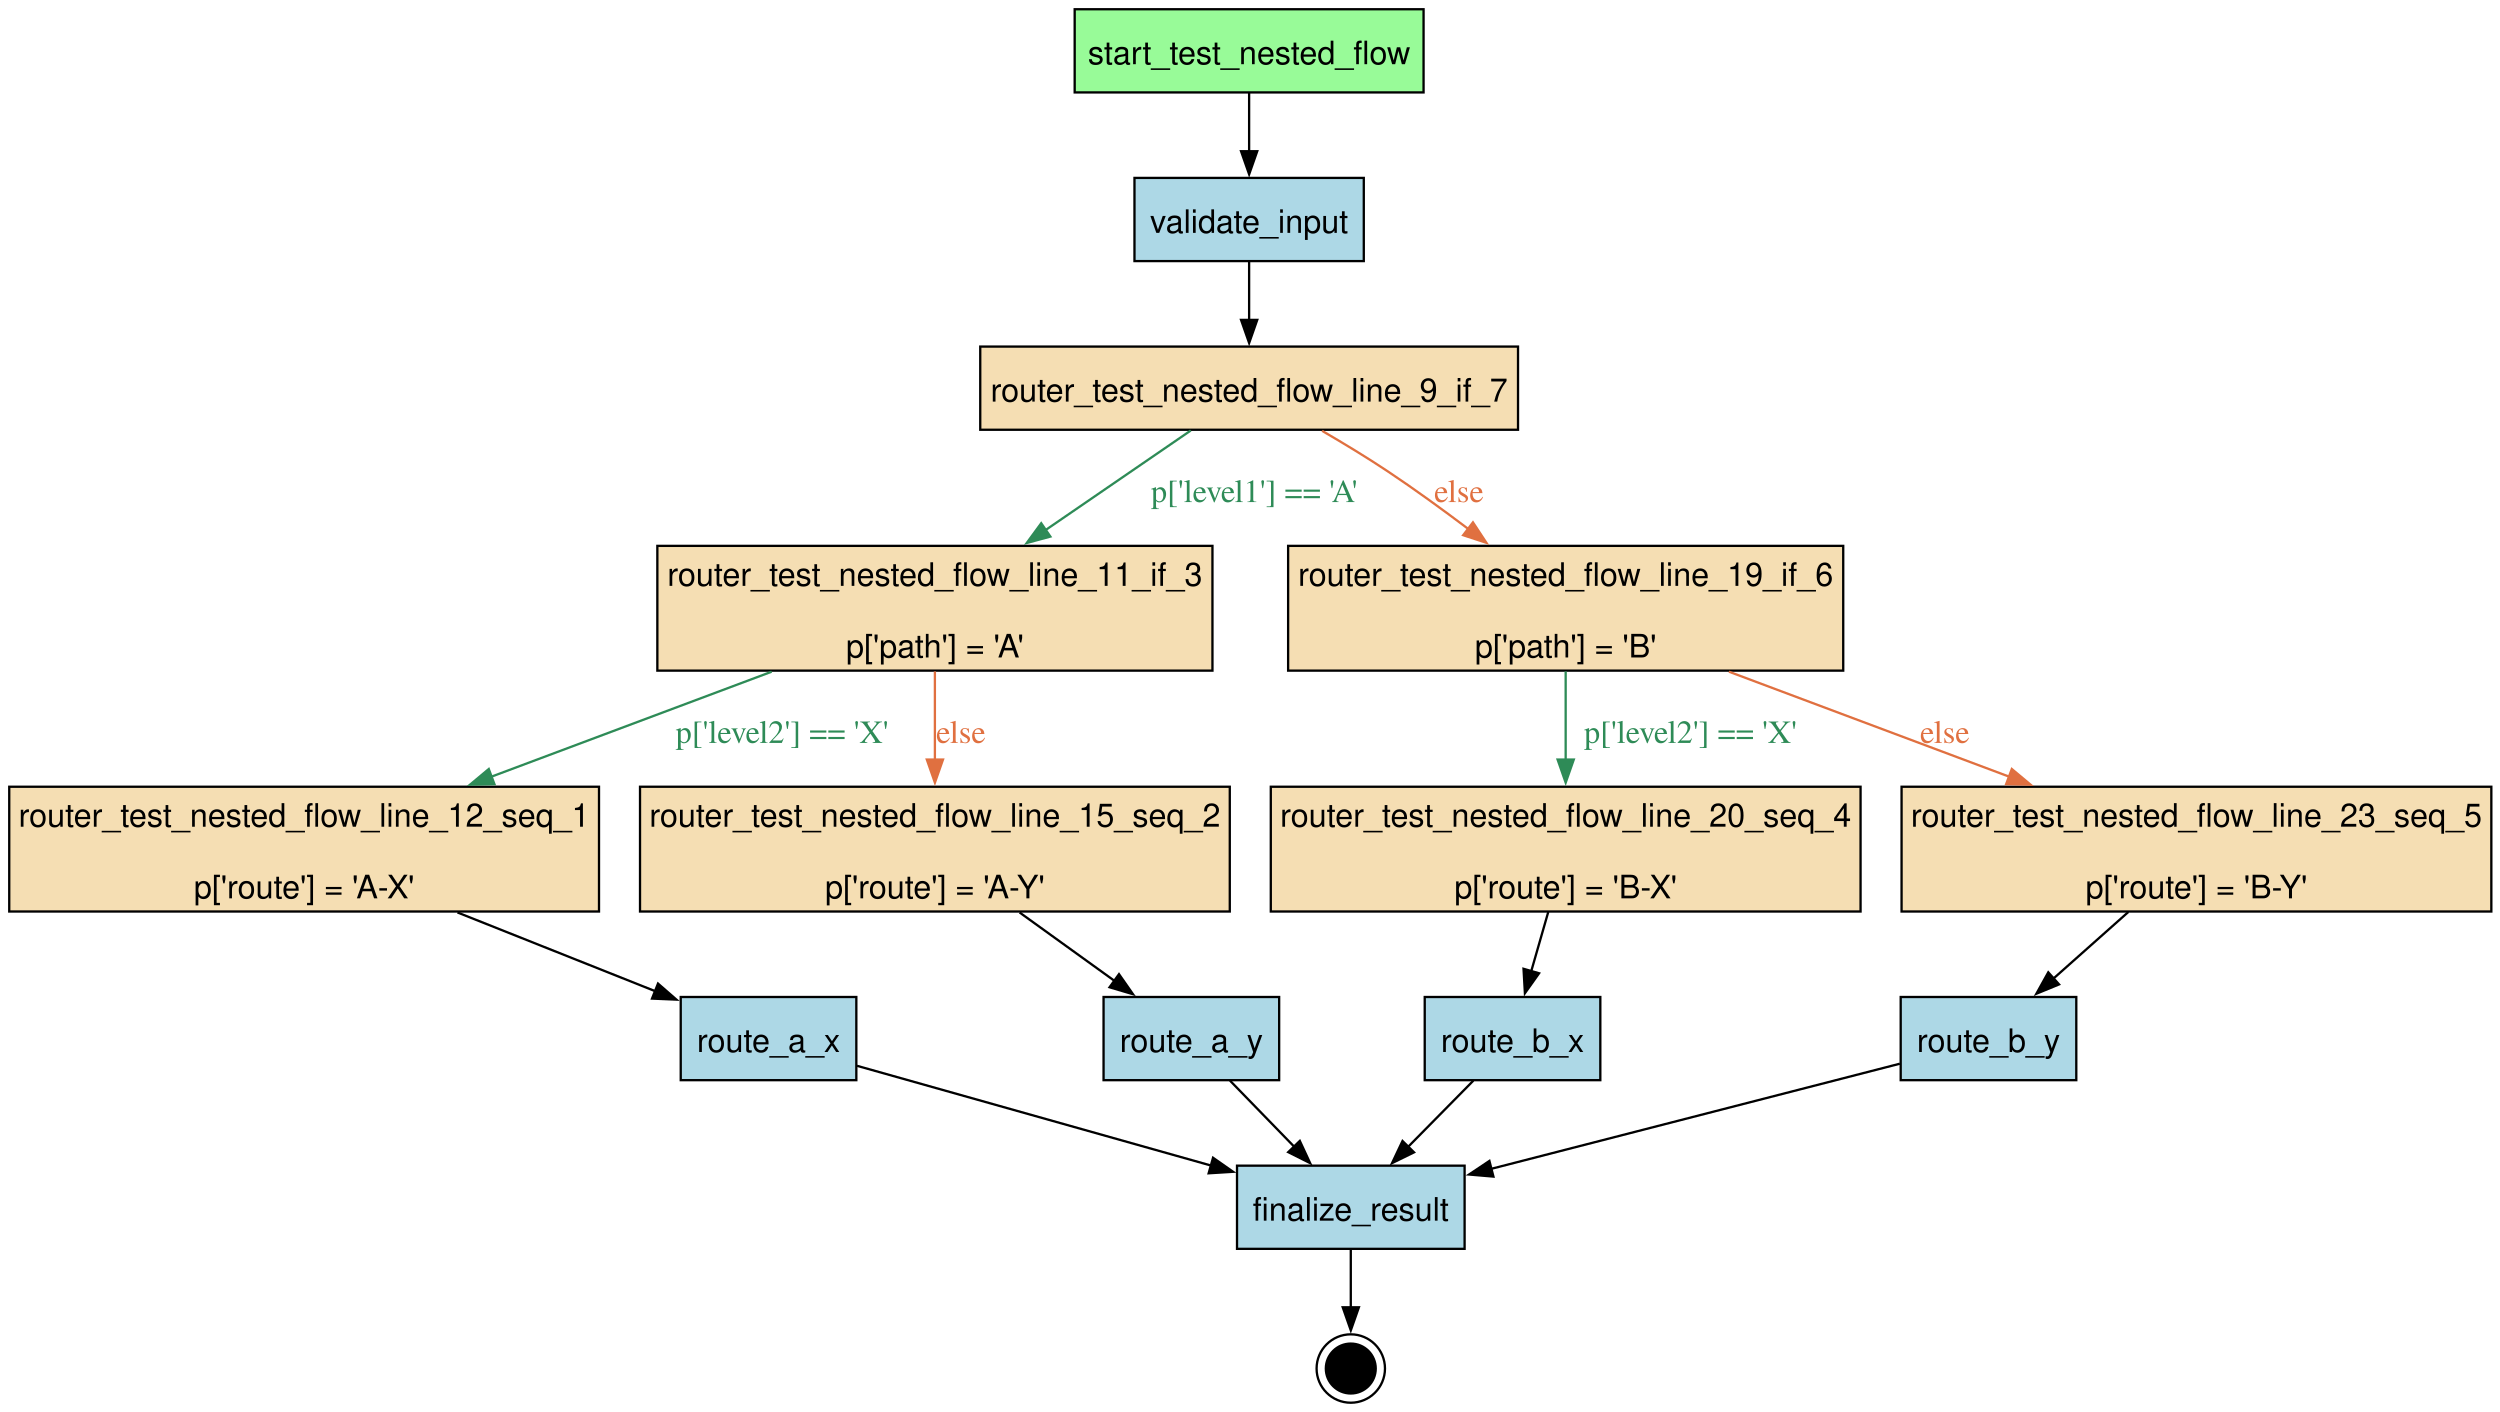
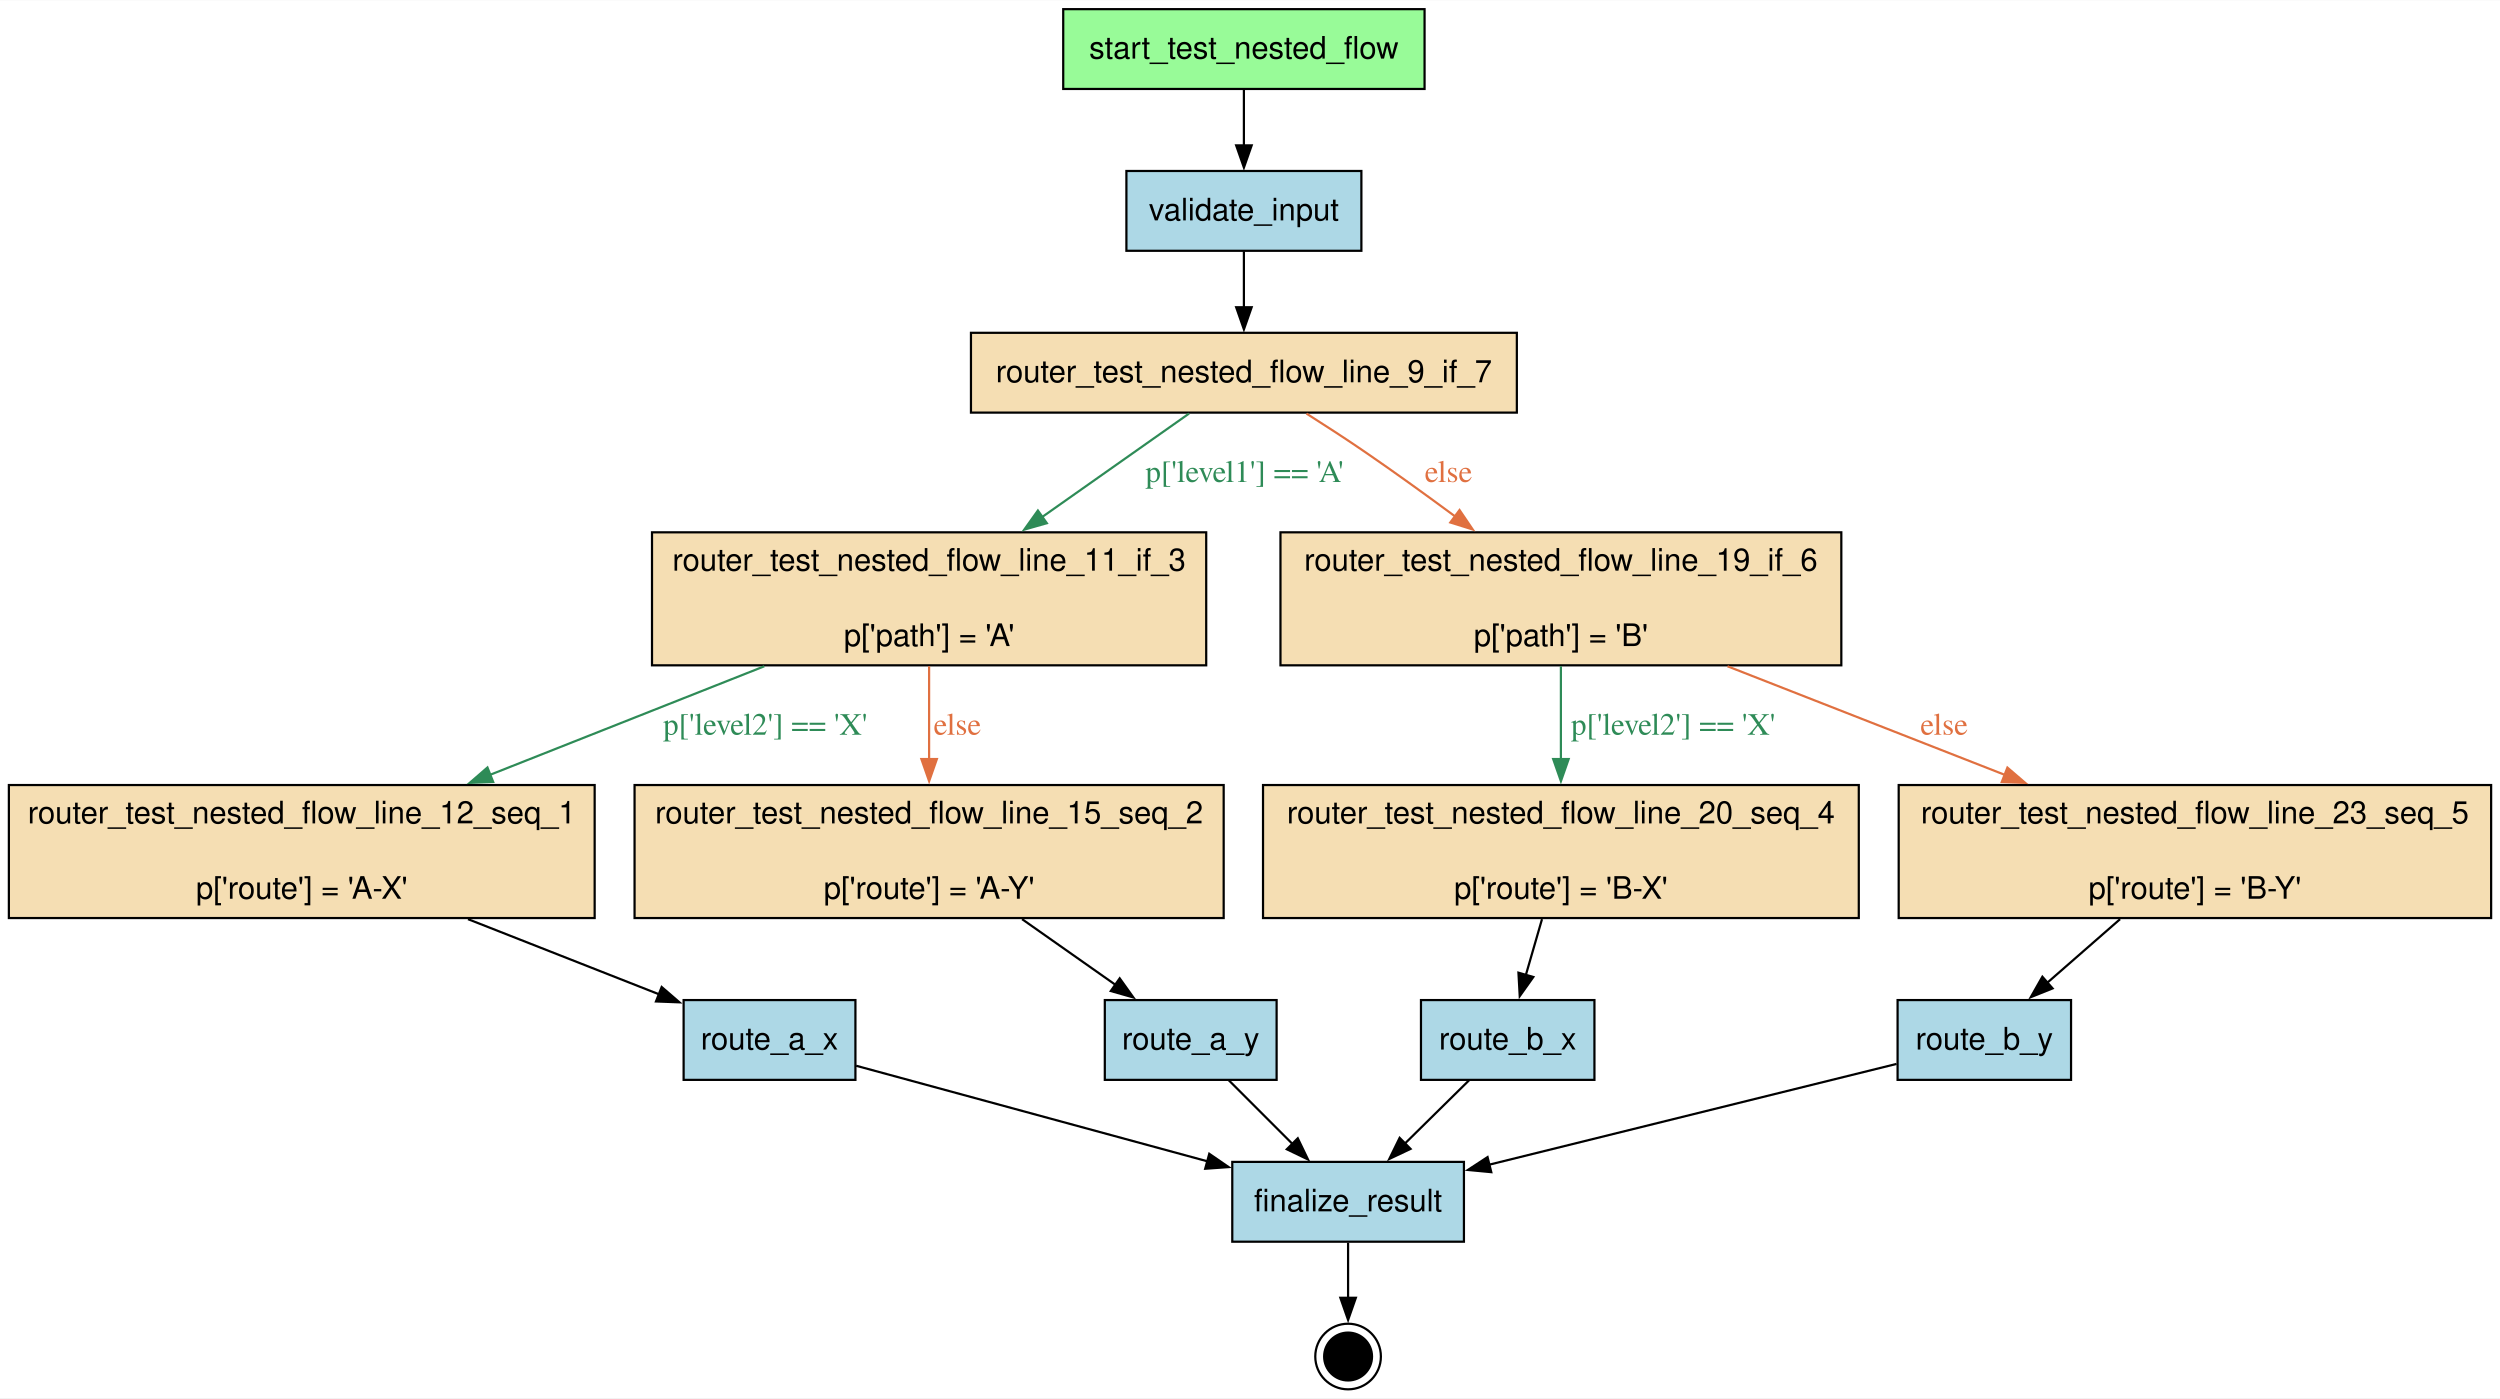
- <svg xmlns="http://www.w3.org/2000/svg" width="1082pt" height="611pt" viewBox="0.00 0.00 1082.00 611.00">
-   <g id="graph0" class="graph" transform="scale(1 1) rotate(0) translate(4 607.1)">
-     <polygon fill="white" stroke="none" points="-4,4 -4,-607.1 1078.25,-607.1 1078.25,4 -4,4" />
+ <svg xmlns="http://www.w3.org/2000/svg" width="1128pt" height="631pt" viewBox="0.00 0.00 1127.75 630.60">
+   <g id="graph0" class="graph" transform="scale(1 1) rotate(0) translate(4 626.6)">
+     <polygon fill="white" stroke="none" points="-4,4 -4,-626.6 1123.75,-626.6 1123.75,4 -4,4" />
    <g id="node1" class="node">
-       <polygon fill="palegreen" stroke="black" points="612.12,-603.1 461.12,-603.1 461.12,-567.1 612.12,-567.1 612.12,-603.1" />
-       <text xml:space="preserve" text-anchor="middle" x="536.62" y="-579.3" font-family="Helvetica,sans-Serif" font-size="14.00">start_test_nested_flow</text>
+       <polygon fill="palegreen" stroke="black" points="638.62,-622.6 475.62,-622.6 475.62,-586.6 638.62,-586.6 638.62,-622.6" />
+       <text text-anchor="middle" x="557.12" y="-600.3" font-family="Helvetica,sans-Serif" font-size="14.00">start_test_nested_flow</text>
    </g>
    <g id="node14" class="node">
-       <polygon fill="lightblue" stroke="black" points="586.25,-530.1 487,-530.1 487,-494.1 586.25,-494.1 586.25,-530.1" />
-       <text xml:space="preserve" text-anchor="middle" x="536.62" y="-506.3" font-family="Helvetica,sans-Serif" font-size="14.00">validate_input</text>
+       <polygon fill="lightblue" stroke="black" points="610.12,-549.6 504.12,-549.6 504.12,-513.6 610.12,-513.6 610.12,-549.6" />
+       <text text-anchor="middle" x="557.12" y="-527.3" font-family="Helvetica,sans-Serif" font-size="14.00">validate_input</text>
    </g>
    <g id="edge1" class="edge">
-       <path fill="none" stroke="black" d="M536.62,-566.91C536.62,-559.33 536.62,-550.2 536.62,-541.64" />
-       <polygon fill="black" stroke="black" points="540.13,-541.64 536.63,-531.64 533.13,-541.64 540.13,-541.64" />
+       <path fill="none" stroke="black" d="M557.12,-586.41C557.12,-578.83 557.12,-569.7 557.12,-561.14" />
+       <polygon fill="black" stroke="black" points="560.63,-561.14 557.13,-551.14 553.63,-561.14 560.63,-561.14" />
    </g>
    <g id="node2" class="node">
-       <polygon fill="lightblue" stroke="black" points="629.88,-102.6 531.38,-102.6 531.38,-66.6 629.88,-66.6 629.88,-102.6" />
-       <text xml:space="preserve" text-anchor="middle" x="580.62" y="-78.8" font-family="Helvetica,sans-Serif" font-size="14.00">finalize_result</text>
+       <polygon fill="lightblue" stroke="black" points="656.38,-102.6 551.88,-102.6 551.88,-66.6 656.38,-66.6 656.38,-102.6" />
+       <text text-anchor="middle" x="604.12" y="-80.3" font-family="Helvetica,sans-Serif" font-size="14.00">finalize_result</text>
    </g>
    <g id="node15" class="node">
-       <ellipse fill="black" stroke="black" cx="580.62" cy="-14.8" rx="10.8" ry="10.8" />
-       <ellipse fill="none" stroke="black" cx="580.62" cy="-14.8" rx="14.8" ry="14.8" />
+       <ellipse fill="black" stroke="black" cx="604.12" cy="-14.8" rx="10.8" ry="10.8" />
+       <ellipse fill="none" stroke="black" cx="604.12" cy="-14.8" rx="14.8" ry="14.8" />
    </g>
    <g id="edge17" class="edge">
-       <path fill="none" stroke="black" d="M580.62,-66.14C580.62,-58.55 580.62,-49.5 580.62,-41.19" />
-       <polygon fill="black" stroke="black" points="584.13,-41.3 580.63,-31.3 577.13,-41.3 584.13,-41.3" />
+       <path fill="none" stroke="black" d="M604.12,-66.14C604.12,-58.55 604.12,-49.5 604.12,-41.19" />
+       <polygon fill="black" stroke="black" points="607.63,-41.3 604.13,-31.3 600.63,-41.3 607.63,-41.3" />
    </g>
    <g id="node3" class="node">
-       <polygon fill="lightblue" stroke="black" points="366.62,-175.6 290.62,-175.6 290.62,-139.6 366.62,-139.6 366.62,-175.6" />
-       <text xml:space="preserve" text-anchor="middle" x="328.62" y="-151.8" font-family="Helvetica,sans-Serif" font-size="14.00">route_a_x</text>
+       <polygon fill="lightblue" stroke="black" points="381.88,-175.6 304.38,-175.6 304.38,-139.6 381.88,-139.6 381.88,-175.6" />
+       <text text-anchor="middle" x="343.12" y="-153.3" font-family="Helvetica,sans-Serif" font-size="14.00">route_a_x</text>
    </g>
    <g id="edge13" class="edge">
-       <path fill="none" stroke="black" d="M366.9,-145.82C407.65,-134.34 472.7,-116.01 520.34,-102.59" />
-       <polygon fill="black" stroke="black" points="521,-106.03 529.68,-99.95 519.1,-99.3 521,-106.03" />
+       <path fill="none" stroke="black" d="M382.2,-145.97C424.11,-134.57 491.3,-116.29 540.78,-102.83" />
+       <polygon fill="black" stroke="black" points="541.5,-106.26 550.23,-100.26 539.66,-99.51 541.5,-106.26" />
    </g>
    <g id="node4" class="node">
-       <polygon fill="lightblue" stroke="black" points="549.62,-175.6 473.62,-175.6 473.62,-139.6 549.62,-139.6 549.62,-175.6" />
-       <text xml:space="preserve" text-anchor="middle" x="511.62" y="-151.8" font-family="Helvetica,sans-Serif" font-size="14.00">route_a_y</text>
+       <polygon fill="lightblue" stroke="black" points="571.88,-175.6 494.38,-175.6 494.38,-139.6 571.88,-139.6 571.88,-175.6" />
+       <text text-anchor="middle" x="533.12" y="-153.3" font-family="Helvetica,sans-Serif" font-size="14.00">route_a_y</text>
    </g>
    <g id="edge14" class="edge">
-       <path fill="none" stroke="black" d="M528.33,-139.41C536.72,-130.78 547.04,-120.16 556.3,-110.63" />
-       <polygon fill="black" stroke="black" points="558.56,-113.32 563.02,-103.71 553.54,-108.45 558.56,-113.32" />
+       <path fill="none" stroke="black" d="M550.31,-139.41C558.95,-130.78 569.57,-120.16 579.09,-110.63" />
+       <polygon fill="black" stroke="black" points="581.43,-113.25 586.03,-103.7 576.48,-108.3 581.43,-113.25" />
    </g>
    <g id="node5" class="node">
-       <polygon fill="lightblue" stroke="black" points="688.62,-175.6 612.62,-175.6 612.62,-139.6 688.62,-139.6 688.62,-175.6" />
-       <text xml:space="preserve" text-anchor="middle" x="650.62" y="-151.8" font-family="Helvetica,sans-Serif" font-size="14.00">route_b_x</text>
+       <polygon fill="lightblue" stroke="black" points="715.25,-175.6 637,-175.6 637,-139.6 715.25,-139.6 715.25,-175.6" />
+       <text text-anchor="middle" x="676.12" y="-153.3" font-family="Helvetica,sans-Serif" font-size="14.00">route_b_x</text>
    </g>
    <g id="edge15" class="edge">
-       <path fill="none" stroke="black" d="M633.68,-139.41C625.17,-130.78 614.69,-120.16 605.31,-110.63" />
-       <polygon fill="black" stroke="black" points="607.99,-108.37 598.48,-103.71 603.01,-113.28 607.99,-108.37" />
+       <path fill="none" stroke="black" d="M658.7,-139.41C650,-130.84 639.33,-120.31 629.72,-110.84" />
+       <polygon fill="black" stroke="black" points="632.3,-108.47 622.72,-103.94 627.38,-113.45 632.3,-108.47" />
    </g>
    <g id="node6" class="node">
-       <polygon fill="lightblue" stroke="black" points="894.62,-175.6 818.62,-175.6 818.62,-139.6 894.62,-139.6 894.62,-175.6" />
-       <text xml:space="preserve" text-anchor="middle" x="856.62" y="-151.8" font-family="Helvetica,sans-Serif" font-size="14.00">route_b_y</text>
+       <polygon fill="lightblue" stroke="black" points="930.25,-175.6 852,-175.6 852,-139.6 930.25,-139.6 930.25,-175.6" />
+       <text text-anchor="middle" x="891.12" y="-153.3" font-family="Helvetica,sans-Serif" font-size="14.00">route_b_y</text>
    </g>
    <g id="edge16" class="edge">
-       <path fill="none" stroke="black" d="M818.25,-146.73C772.48,-134.95 695.4,-115.12 641.47,-101.25" />
-       <polygon fill="black" stroke="black" points="642.36,-97.87 631.8,-98.77 640.62,-104.65 642.36,-97.87" />
+       <path fill="none" stroke="black" d="M851.52,-146.8C804.02,-135.05 723.78,-115.2 667.6,-101.3" />
+       <polygon fill="black" stroke="black" points="668.72,-97.97 658.17,-98.97 667.04,-104.77 668.72,-97.97" />
    </g>
    <g id="node7" class="node">
-       <polygon fill="wheat" stroke="black" points="520.75,-370.85 280.5,-370.85 280.5,-316.85 520.75,-316.85 520.75,-370.85" />
-       <text xml:space="preserve" text-anchor="middle" x="400.62" y="-353.55" font-family="Helvetica,sans-Serif" font-size="14.00">router_test_nested_flow_line_11_if_3</text>
-       <text xml:space="preserve" text-anchor="middle" x="400.62" y="-322.55" font-family="Helvetica,sans-Serif" font-size="14.00">p['path'] = 'A'</text>
+       <polygon fill="wheat" stroke="black" points="540.12,-386.6 290.12,-386.6 290.12,-326.6 540.12,-326.6 540.12,-386.6" />
+       <text text-anchor="middle" x="415.12" y="-369.3" font-family="Helvetica,sans-Serif" font-size="14.00">router_test_nested_flow_line_11_if_3</text>
+       <text text-anchor="middle" x="415.12" y="-335.3" font-family="Helvetica,sans-Serif" font-size="14.00">p['path'] = 'A'</text>
    </g>
    <g id="node8" class="node">
-       <polygon fill="wheat" stroke="black" points="255.25,-266.6 0,-266.6 0,-212.6 255.25,-212.6 255.25,-266.6" />
-       <text xml:space="preserve" text-anchor="middle" x="127.62" y="-249.3" font-family="Helvetica,sans-Serif" font-size="14.00">router_test_nested_flow_line_12_seq_1</text>
-       <text xml:space="preserve" text-anchor="middle" x="127.62" y="-218.3" font-family="Helvetica,sans-Serif" font-size="14.00">p['route'] = 'A-X'</text>
+       <polygon fill="wheat" stroke="black" points="264.25,-272.6 0,-272.6 0,-212.6 264.25,-212.6 264.25,-272.6" />
+       <text text-anchor="middle" x="132.12" y="-255.3" font-family="Helvetica,sans-Serif" font-size="14.00">router_test_nested_flow_line_12_seq_1</text>
+       <text text-anchor="middle" x="132.12" y="-221.3" font-family="Helvetica,sans-Serif" font-size="14.00">p['route'] = 'A-X'</text>
    </g>
    <g id="edge5" class="edge">
-       <path fill="none" stroke="#2e8b57" d="M329.97,-316.39C292.85,-302.48 247.2,-285.39 208.66,-270.95" />
-       <polygon fill="#2e8b57" stroke="#2e8b57" points="210,-267.71 199.41,-267.48 207.54,-274.27 210,-267.71" />
-       <text xml:space="preserve" text-anchor="middle" x="334.47" y="-285.55" font-family="Times,serif" font-size="14.00" fill="#2e8b57">p['level2'] == 'X'</text>
+       <path fill="none" stroke="#2e8b57" d="M340.77,-326.17C302.82,-311.15 256.47,-292.81 217.11,-277.23" />
+       <polygon fill="#2e8b57" stroke="#2e8b57" points="218.47,-274.01 207.88,-273.58 215.89,-280.52 218.47,-274.01" />
+       <text text-anchor="middle" x="341.19" y="-295.3" font-family="Times,serif" font-size="14.00" fill="#2e8b57">p['level2'] == 'X'</text>
    </g>
    <g id="node9" class="node">
-       <polygon fill="wheat" stroke="black" points="528.25,-266.6 273,-266.6 273,-212.6 528.25,-212.6 528.25,-266.6" />
-       <text xml:space="preserve" text-anchor="middle" x="400.62" y="-249.3" font-family="Helvetica,sans-Serif" font-size="14.00">router_test_nested_flow_line_15_seq_2</text>
-       <text xml:space="preserve" text-anchor="middle" x="400.62" y="-218.3" font-family="Helvetica,sans-Serif" font-size="14.00">p['route'] = 'A-Y'</text>
+       <polygon fill="wheat" stroke="black" points="548,-272.6 282.25,-272.6 282.25,-212.6 548,-212.6 548,-272.6" />
+       <text text-anchor="middle" x="415.12" y="-255.3" font-family="Helvetica,sans-Serif" font-size="14.00">router_test_nested_flow_line_15_seq_2</text>
+       <text text-anchor="middle" x="415.12" y="-221.3" font-family="Helvetica,sans-Serif" font-size="14.00">p['route'] = 'A-Y'</text>
    </g>
    <g id="edge6" class="edge">
-       <path fill="none" stroke="#e07040" d="M400.62,-316.52C400.62,-304.83 400.62,-290.86 400.62,-278.11" />
-       <polygon fill="#e07040" stroke="#e07040" points="404.13,-278.36 400.63,-268.36 397.13,-278.36 404.13,-278.36" />
-       <text xml:space="preserve" text-anchor="middle" x="411.88" y="-285.55" font-family="Times,serif" font-size="14.00" fill="#e07040">else</text>
+       <path fill="none" stroke="#e07040" d="M415.12,-326.17C415.12,-313.31 415.12,-298.02 415.12,-284.11" />
+       <polygon fill="#e07040" stroke="#e07040" points="418.63,-284.34 415.13,-274.34 411.63,-284.34 418.63,-284.34" />
+       <text text-anchor="middle" x="427.88" y="-295.3" font-family="Times,serif" font-size="14.00" fill="#e07040">else</text>
    </g>
    <g id="edge3" class="edge">
-       <path fill="none" stroke="black" d="M194,-212.18C221.91,-201.07 253.81,-188.38 279.55,-178.13" />
-       <polygon fill="black" stroke="black" points="280.78,-181.41 288.77,-174.46 278.19,-174.91 280.78,-181.41" />
+       <path fill="none" stroke="black" d="M207.11,-212.1C235.72,-200.85 267.6,-188.31 293.3,-178.2" />
+       <polygon fill="black" stroke="black" points="294.48,-181.5 302.5,-174.58 291.91,-174.98 294.48,-181.5" />
    </g>
    <g id="edge4" class="edge">
-       <path fill="none" stroke="black" d="M437.28,-212.18C450.59,-202.59 465.55,-191.81 478.53,-182.45" />
-       <polygon fill="black" stroke="black" points="480.3,-185.49 486.36,-176.81 476.21,-179.81 480.3,-185.49" />
+       <path fill="none" stroke="black" d="M457.06,-212.1C470.92,-202.36 486.15,-191.64 499.32,-182.38" />
+       <polygon fill="black" stroke="black" points="501.1,-185.41 507.26,-176.79 497.07,-179.68 501.1,-185.41" />
    </g>
    <g id="node10" class="node">
-       <polygon fill="wheat" stroke="black" points="793.75,-370.85 553.5,-370.85 553.5,-316.85 793.75,-316.85 793.75,-370.85" />
-       <text xml:space="preserve" text-anchor="middle" x="673.62" y="-353.55" font-family="Helvetica,sans-Serif" font-size="14.00">router_test_nested_flow_line_19_if_6</text>
-       <text xml:space="preserve" text-anchor="middle" x="673.62" y="-322.55" font-family="Helvetica,sans-Serif" font-size="14.00">p['path'] = 'B'</text>
+       <polygon fill="wheat" stroke="black" points="826.62,-386.6 573.62,-386.6 573.62,-326.6 826.62,-326.6 826.62,-386.6" />
+       <text text-anchor="middle" x="700.12" y="-369.3" font-family="Helvetica,sans-Serif" font-size="14.00">router_test_nested_flow_line_19_if_6</text>
+       <text text-anchor="middle" x="700.12" y="-335.3" font-family="Helvetica,sans-Serif" font-size="14.00">p['path'] = 'B'</text>
    </g>
    <g id="node11" class="node">
-       <polygon fill="wheat" stroke="black" points="801.25,-266.6 546,-266.6 546,-212.6 801.25,-212.6 801.25,-266.6" />
-       <text xml:space="preserve" text-anchor="middle" x="673.62" y="-249.3" font-family="Helvetica,sans-Serif" font-size="14.00">router_test_nested_flow_line_20_seq_4</text>
-       <text xml:space="preserve" text-anchor="middle" x="673.62" y="-218.3" font-family="Helvetica,sans-Serif" font-size="14.00">p['route'] = 'B-X'</text>
+       <polygon fill="wheat" stroke="black" points="834.5,-272.6 565.75,-272.6 565.75,-212.6 834.5,-212.6 834.5,-272.6" />
+       <text text-anchor="middle" x="700.12" y="-255.3" font-family="Helvetica,sans-Serif" font-size="14.00">router_test_nested_flow_line_20_seq_4</text>
+       <text text-anchor="middle" x="700.12" y="-221.3" font-family="Helvetica,sans-Serif" font-size="14.00">p['route'] = 'B-X'</text>
    </g>
    <g id="edge9" class="edge">
-       <path fill="none" stroke="#2e8b57" d="M673.62,-316.52C673.62,-304.83 673.62,-290.86 673.62,-278.11" />
-       <polygon fill="#2e8b57" stroke="#2e8b57" points="677.13,-278.36 673.63,-268.36 670.13,-278.36 677.13,-278.36" />
-       <text xml:space="preserve" text-anchor="middle" x="727.62" y="-285.55" font-family="Times,serif" font-size="14.00" fill="#2e8b57">p['level2'] == 'X'</text>
+       <path fill="none" stroke="#2e8b57" d="M700.12,-326.17C700.12,-313.31 700.12,-298.02 700.12,-284.11" />
+       <polygon fill="#2e8b57" stroke="#2e8b57" points="703.63,-284.34 700.13,-274.34 696.63,-284.34 703.63,-284.34" />
+       <text text-anchor="middle" x="750.75" y="-295.3" font-family="Times,serif" font-size="14.00" fill="#2e8b57">p['level2'] == 'X'</text>
    </g>
    <g id="node12" class="node">
-       <polygon fill="wheat" stroke="black" points="1074.25,-266.6 819,-266.6 819,-212.6 1074.25,-212.6 1074.25,-266.6" />
-       <text xml:space="preserve" text-anchor="middle" x="946.62" y="-249.3" font-family="Helvetica,sans-Serif" font-size="14.00">router_test_nested_flow_line_23_seq_5</text>
-       <text xml:space="preserve" text-anchor="middle" x="946.62" y="-218.3" font-family="Helvetica,sans-Serif" font-size="14.00">p['route'] = 'B-Y'</text>
+       <polygon fill="wheat" stroke="black" points="1119.75,-272.6 852.5,-272.6 852.5,-212.6 1119.75,-212.6 1119.75,-272.6" />
+       <text text-anchor="middle" x="986.12" y="-255.3" font-family="Helvetica,sans-Serif" font-size="14.00">router_test_nested_flow_line_23_seq_5</text>
+       <text text-anchor="middle" x="986.12" y="-221.3" font-family="Helvetica,sans-Serif" font-size="14.00">p['route'] = 'B-Y'</text>
    </g>
    <g id="edge10" class="edge">
-       <path fill="none" stroke="#e07040" d="M744.28,-316.39C781.4,-302.48 827.05,-285.39 865.59,-270.95" />
-       <polygon fill="#e07040" stroke="#e07040" points="866.71,-274.27 874.84,-267.48 864.25,-267.71 866.71,-274.27" />
-       <text xml:space="preserve" text-anchor="middle" x="837.72" y="-285.55" font-family="Times,serif" font-size="14.00" fill="#e07040">else</text>
+       <path fill="none" stroke="#e07040" d="M775.27,-326.17C813.71,-311.12 860.66,-292.73 900.49,-277.14" />
+       <polygon fill="#e07040" stroke="#e07040" points="901.54,-280.48 909.58,-273.58 898.99,-273.96 901.54,-280.48" />
+       <text text-anchor="middle" x="873" y="-295.3" font-family="Times,serif" font-size="14.00" fill="#e07040">else</text>
    </g>
    <g id="edge7" class="edge">
-       <path fill="none" stroke="black" d="M666.09,-212.41C663.72,-204.13 661.08,-194.97 658.67,-186.58" />
-       <polygon fill="black" stroke="black" points="662.11,-185.87 655.98,-177.23 655.38,-187.81 662.11,-185.87" />
+       <path fill="none" stroke="black" d="M691.6,-212.1C689.21,-203.87 686.63,-194.95 684.28,-186.79" />
+       <polygon fill="black" stroke="black" points="687.69,-186.01 681.55,-177.37 680.97,-187.95 687.69,-186.01" />
    </g>
    <g id="edge8" class="edge">
-       <path fill="none" stroke="black" d="M917.16,-212.41C906.66,-203.08 894.88,-192.61 884.53,-183.4" />
-       <polygon fill="black" stroke="black" points="887.15,-181.05 877.35,-177.02 882.5,-186.28 887.15,-181.05" />
+       <path fill="none" stroke="black" d="M952.36,-212.1C941.64,-202.73 929.89,-192.47 919.58,-183.46" />
+       <polygon fill="black" stroke="black" points="921.92,-180.86 912.09,-176.92 917.32,-186.13 921.92,-180.86" />
    </g>
    <g id="node13" class="node">
-       <polygon fill="wheat" stroke="black" points="653,-457.1 420.25,-457.1 420.25,-421.1 653,-421.1 653,-457.1" />
-       <text xml:space="preserve" text-anchor="middle" x="536.62" y="-433.3" font-family="Helvetica,sans-Serif" font-size="14.00">router_test_nested_flow_line_9_if_7</text>
+       <polygon fill="wheat" stroke="black" points="680.25,-476.6 434,-476.6 434,-440.6 680.25,-440.6 680.25,-476.6" />
+       <text text-anchor="middle" x="557.12" y="-454.3" font-family="Helvetica,sans-Serif" font-size="14.00">router_test_nested_flow_line_9_if_7</text>
    </g>
    <g id="edge11" class="edge">
-       <path fill="none" stroke="#2e8b57" d="M511.36,-420.78C493.78,-408.72 469.78,-392.26 448.62,-377.76" />
-       <polygon fill="#2e8b57" stroke="#2e8b57" points="450.6,-374.87 440.37,-372.1 446.64,-380.65 450.6,-374.87" />
-       <text xml:space="preserve" text-anchor="middle" x="538.81" y="-389.8" font-family="Times,serif" font-size="14.00" fill="#2e8b57">p['level1'] == 'A'</text>
+       <path fill="none" stroke="#2e8b57" d="M532.39,-440.18C514.09,-427.3 488.53,-409.3 465.95,-393.39" />
+       <polygon fill="#2e8b57" stroke="#2e8b57" points="468.23,-390.72 458.04,-387.82 464.2,-396.44 468.23,-390.72" />
+       <text text-anchor="middle" x="557.39" y="-409.3" font-family="Times,serif" font-size="14.00" fill="#2e8b57">p['level1'] == 'A'</text>
    </g>
    <g id="edge12" class="edge">
-       <path fill="none" stroke="#e07040" d="M568.2,-420.63C577.5,-415.23 587.59,-409.12 596.62,-403.1 608.18,-395.4 620.31,-386.59 631.44,-378.19" />
-       <polygon fill="#e07040" stroke="#e07040" points="633.49,-381.03 639.32,-372.18 629.25,-375.46 633.49,-381.03" />
-       <text xml:space="preserve" text-anchor="middle" x="627.43" y="-389.8" font-family="Times,serif" font-size="14.00" fill="#e07040">else</text>
+       <path fill="none" stroke="#e07040" d="M585.35,-440.17C594.02,-434.67 603.54,-428.49 612.12,-422.6 625.36,-413.52 639.44,-403.35 652.37,-393.8" />
+       <polygon fill="#e07040" stroke="#e07040" points="654.4,-396.66 660.34,-387.89 650.23,-391.04 654.4,-396.66" />
+       <text text-anchor="middle" x="649.42" y="-409.3" font-family="Times,serif" font-size="14.00" fill="#e07040">else</text>
    </g>
    <g id="edge2" class="edge">
-       <path fill="none" stroke="black" d="M536.62,-493.91C536.62,-486.33 536.62,-477.2 536.62,-468.64" />
-       <polygon fill="black" stroke="black" points="540.13,-468.64 536.63,-458.64 533.13,-468.64 540.13,-468.64" />
+       <path fill="none" stroke="black" d="M557.12,-513.41C557.12,-505.83 557.12,-496.7 557.12,-488.14" />
+       <polygon fill="black" stroke="black" points="560.63,-488.14 557.13,-478.14 553.63,-488.14 560.63,-488.14" />
    </g>
  </g>
</svg>
